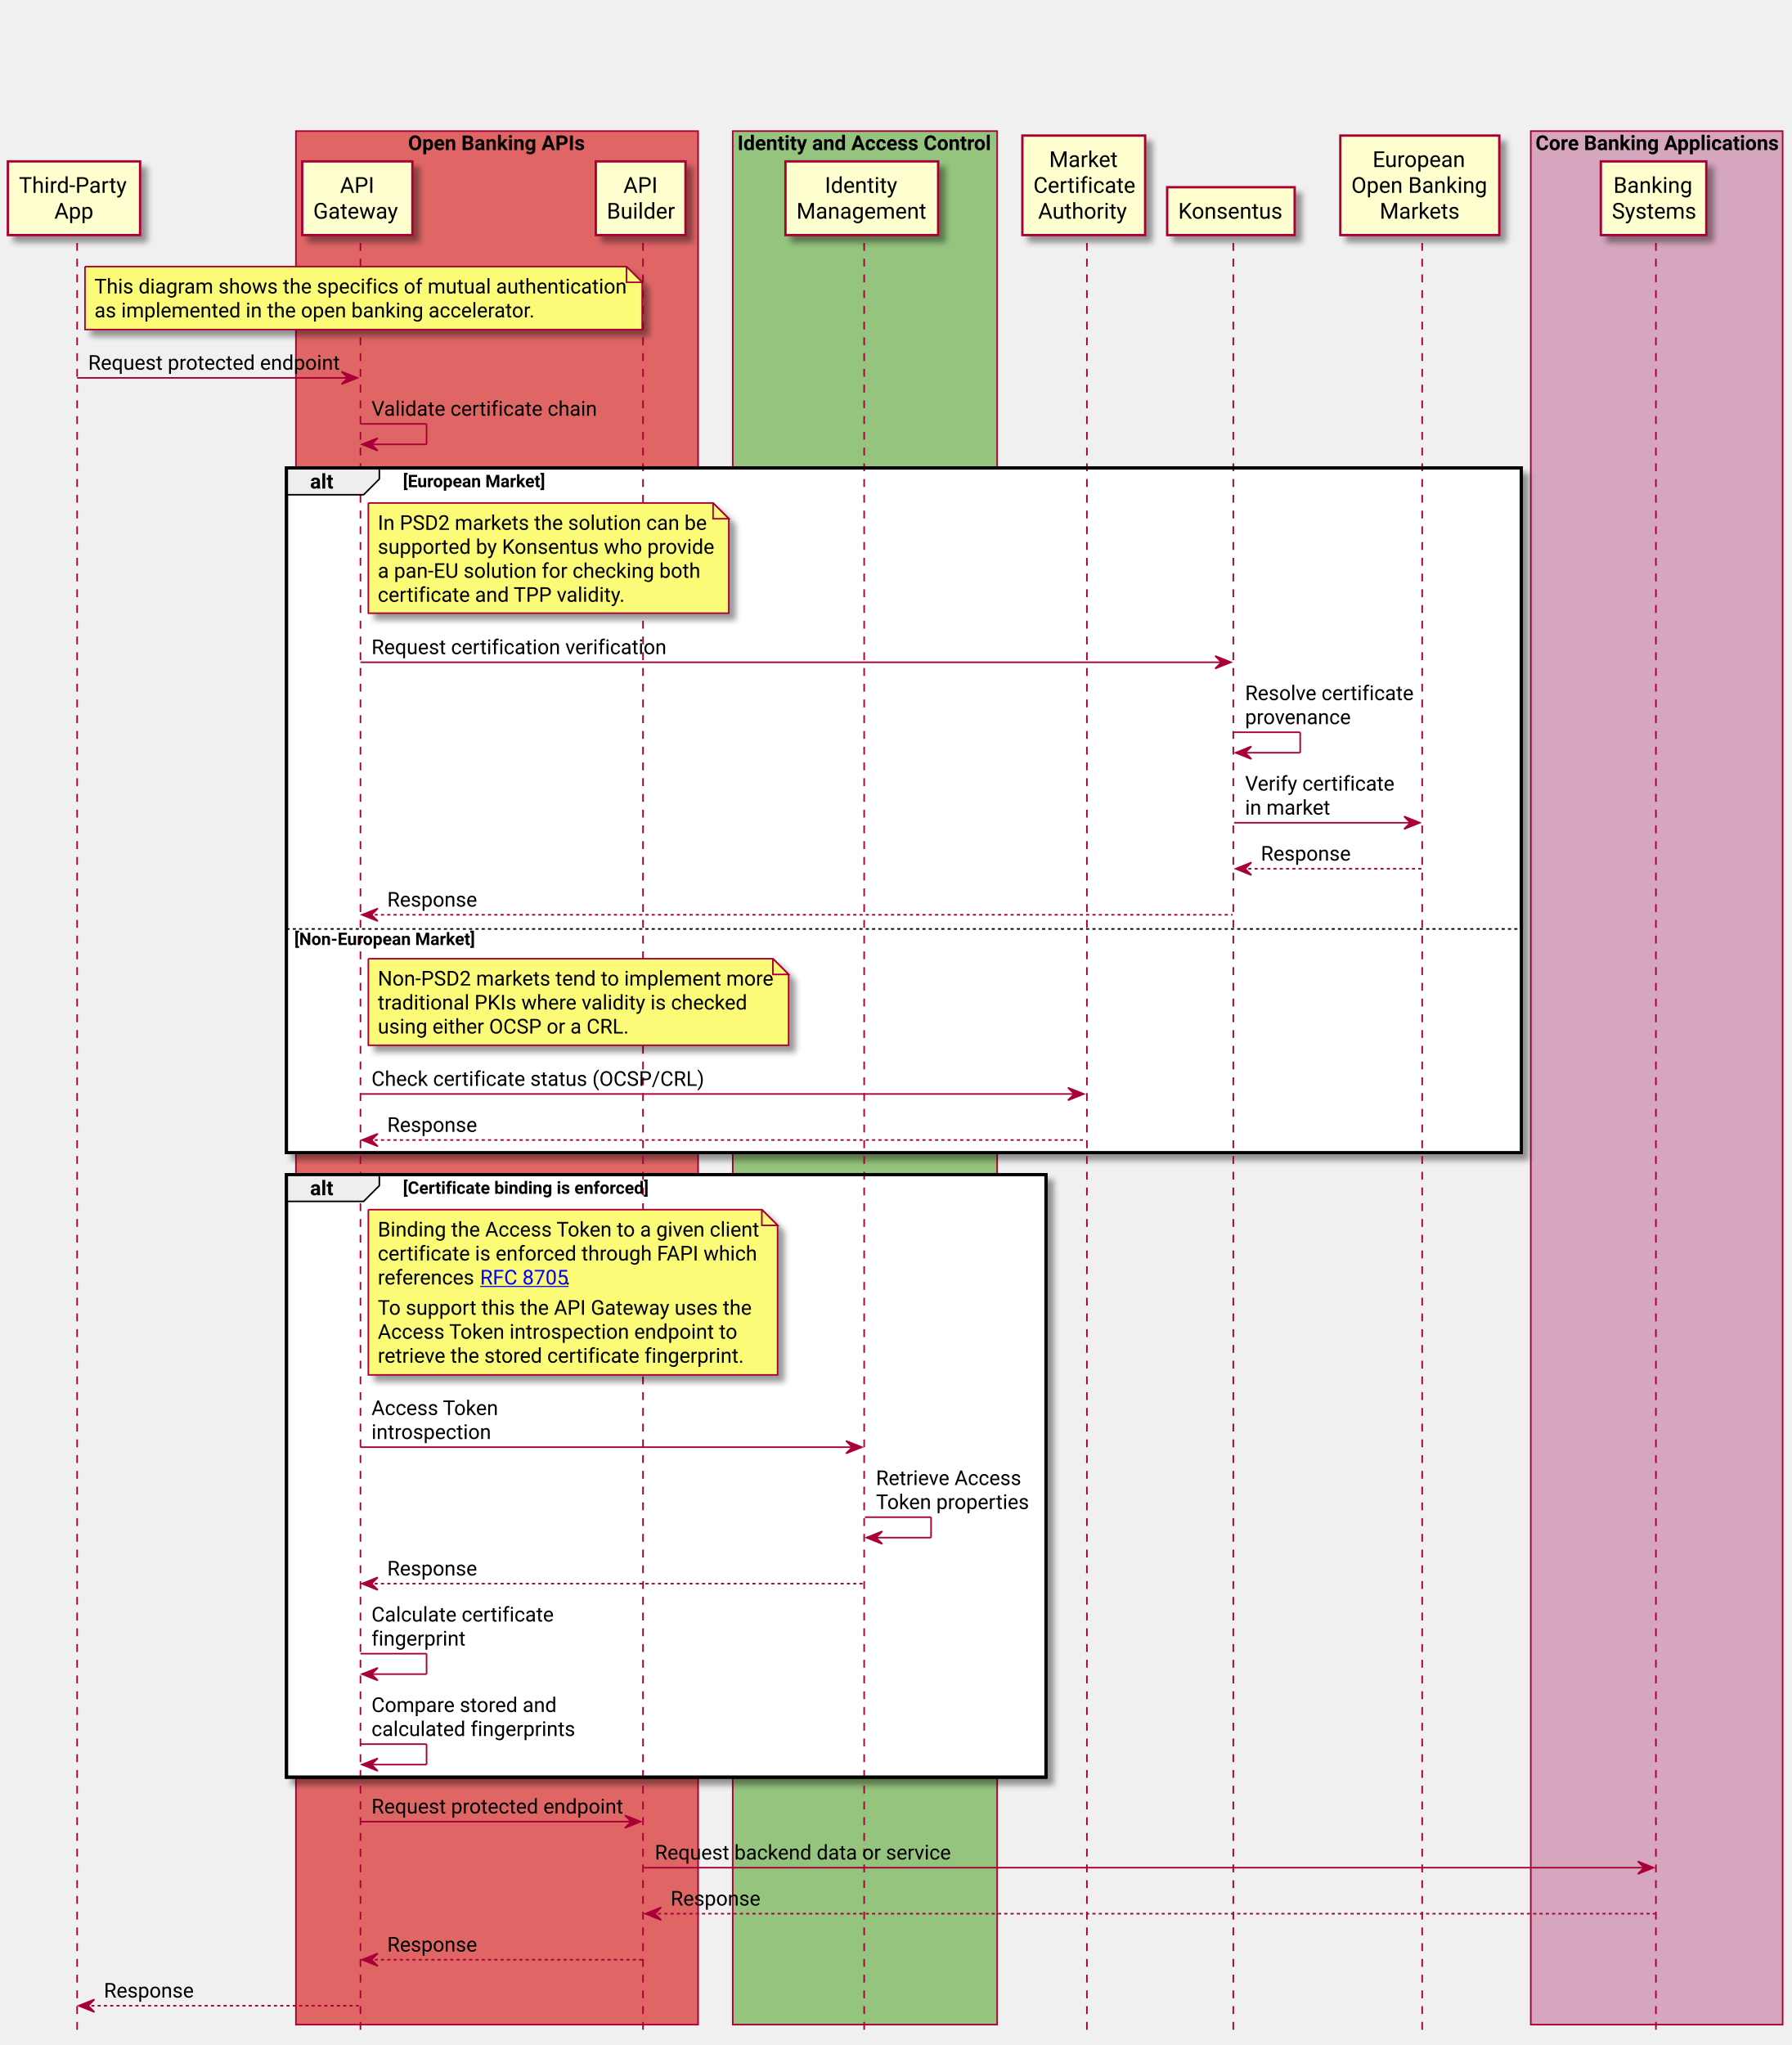
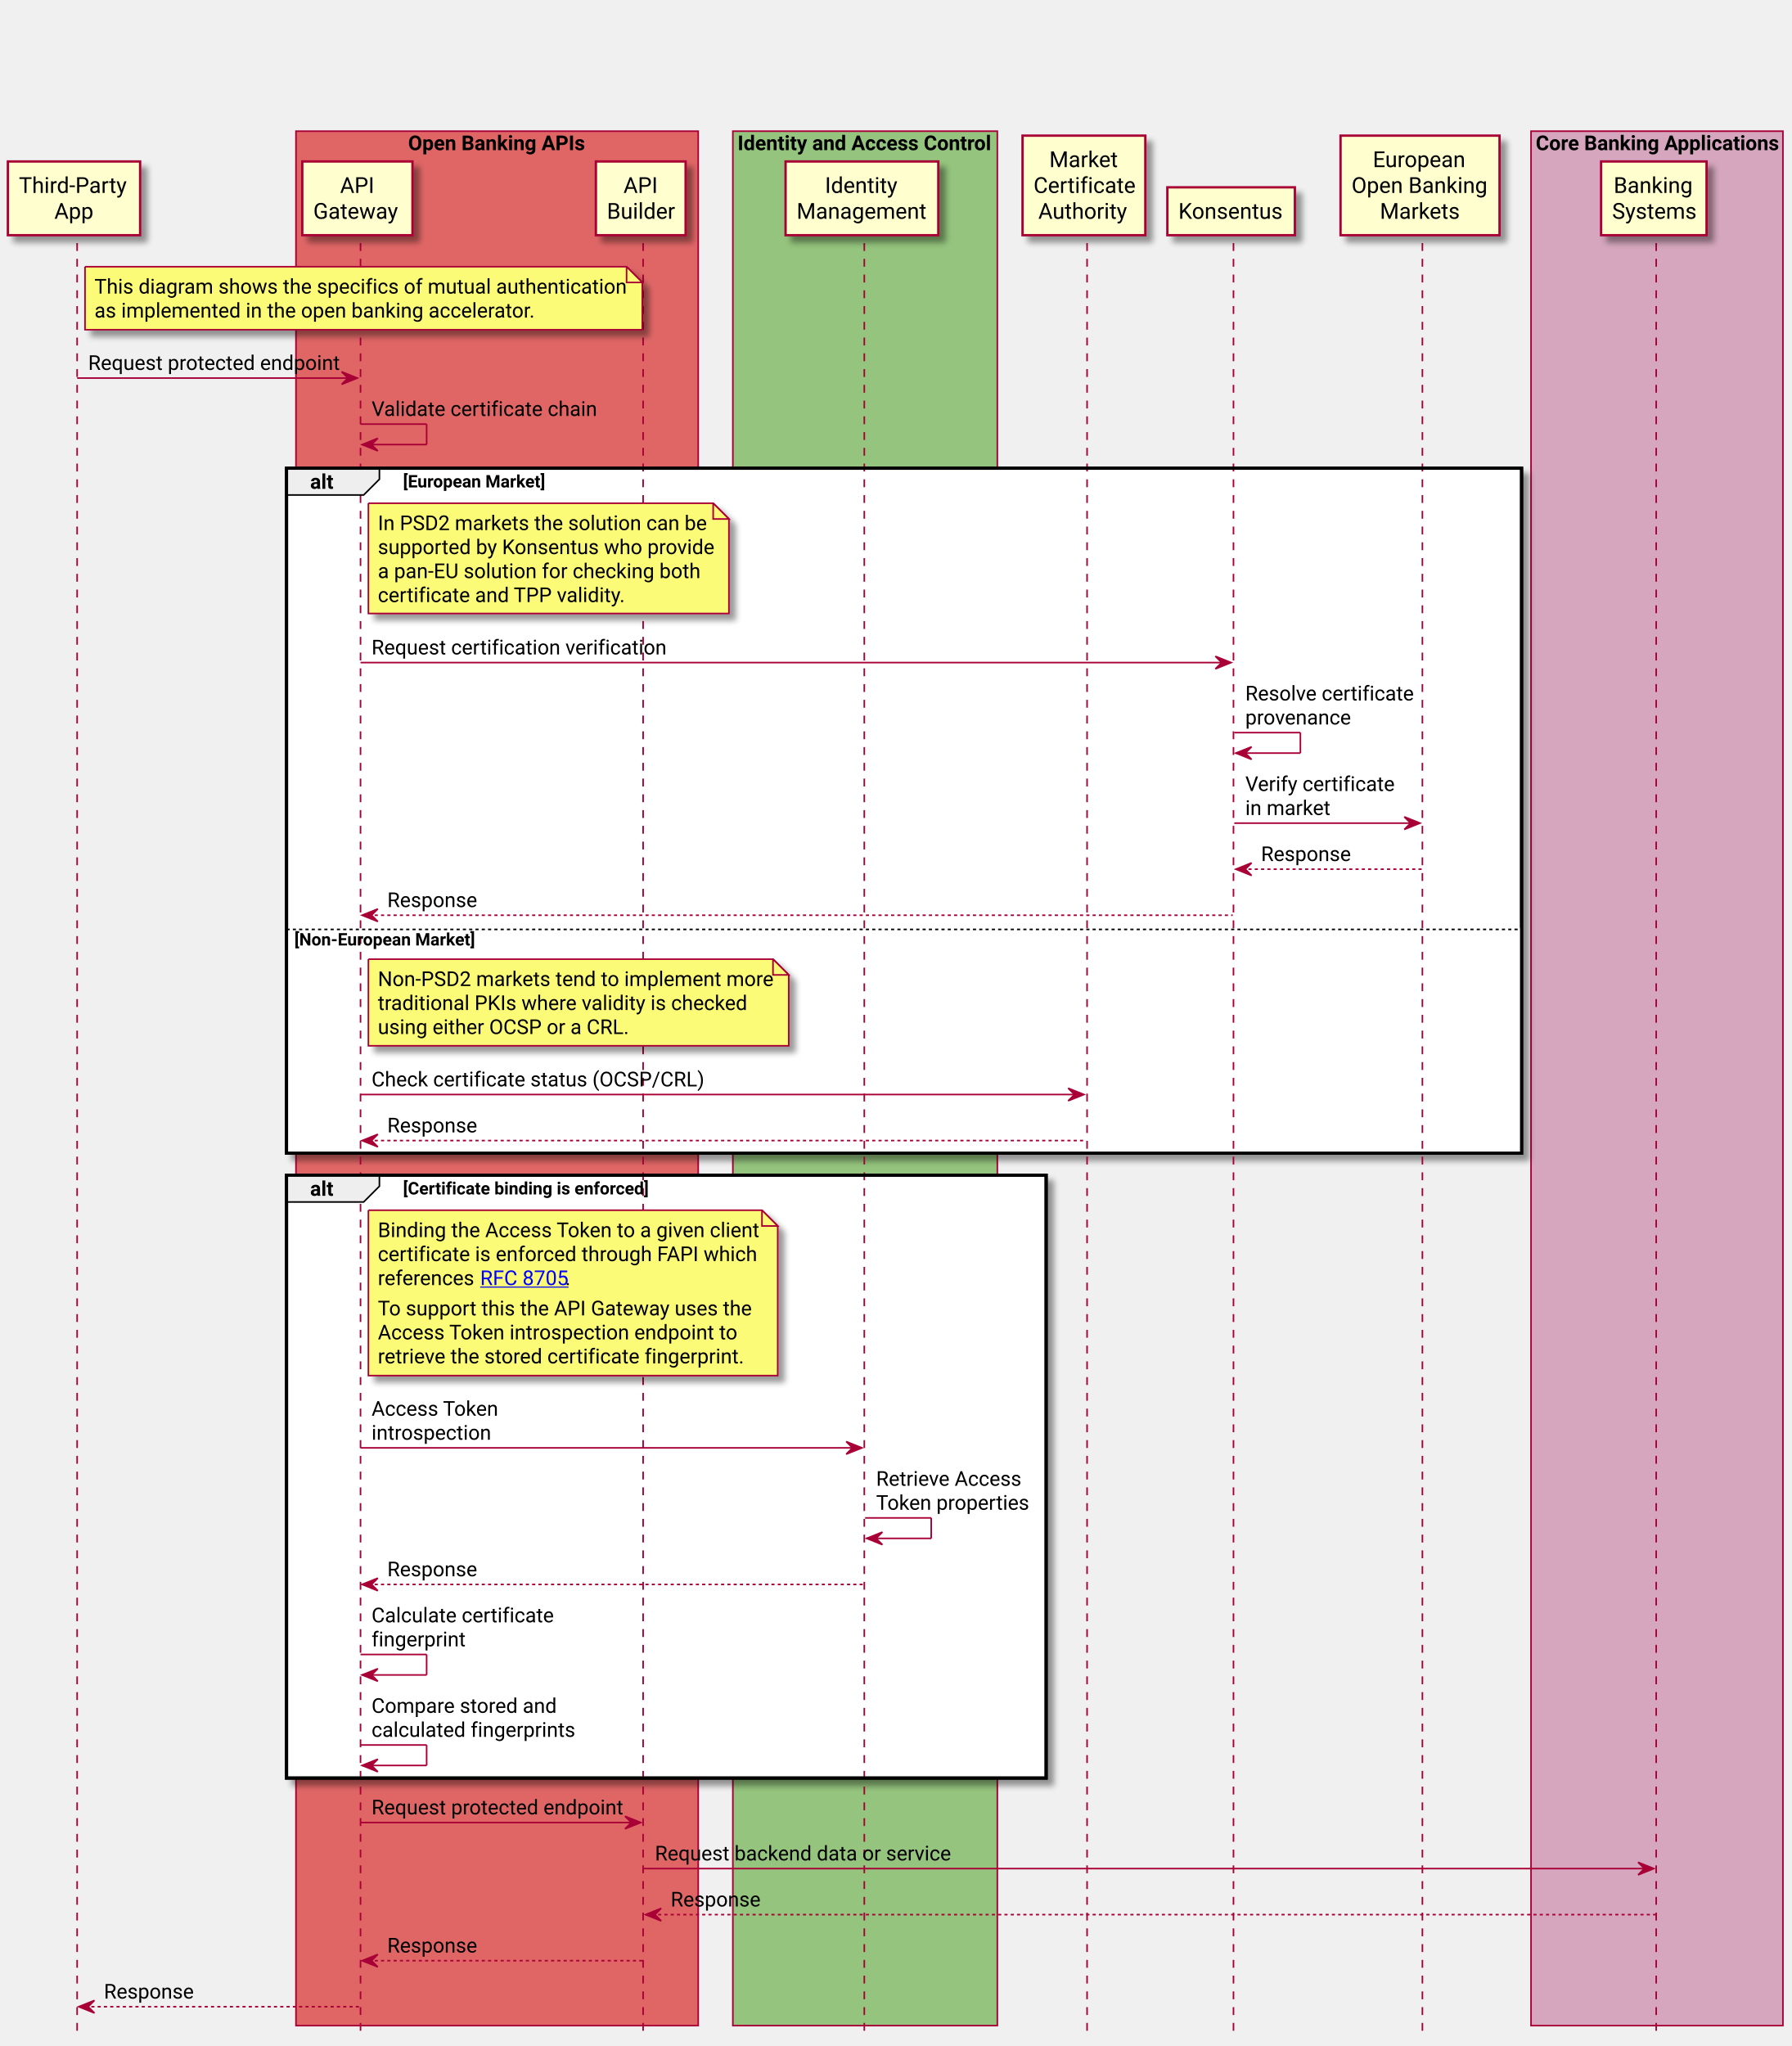
- <svg xmlns="http://www.w3.org/2000/svg" xmlns:xlink="http://www.w3.org/1999/xlink" contentScriptType="application/ecmascript" contentStyleType="text/css" height="1299px" preserveAspectRatio="none" style="width:1138px;height:1299px;background:#FFFFFF;" version="1.1" viewBox="0 0 1138 1299" width="1138px" zoomAndPan="magnify">
+ <svg xmlns="http://www.w3.org/2000/svg" xmlns:xlink="http://www.w3.org/1999/xlink" contentScriptType="application/ecmascript" contentStyleType="text/css" height="1299px" preserveAspectRatio="none" style="width:1100px;height:1256px;background:#FFFFFF;" version="1.1" viewBox="0 0 1138 1299" width="1138px" zoomAndPan="magnify">
  <defs>
    <filter height="300%" id="fhrk6dgtwgi6b" width="300%" x="-1" y="-1">
      <feGaussianBlur result="blurOut" stdDeviation="2.0" />
      <feColorMatrix in="blurOut" result="blurOut2" type="matrix" values="0 0 0 0 0 0 0 0 0 0 0 0 0 0 0 0 0 0 .4 0" />
      <feOffset dx="4.0" dy="4.0" in="blurOut2" result="blurOut3" />
      <feBlend in="SourceGraphic" in2="blurOut3" mode="normal" />
    </filter>
  </defs>
  <g>
    <text fill="#000000" font-family="Roboto" font-size="18" lengthAdjust="spacing" textLength="0" x="573.75" y="28.699" />
    <text fill="#000000" font-family="Roboto" font-size="18" lengthAdjust="spacing" textLength="0" x="573.75" y="49.793" />
    <text fill="#000000" font-family="Roboto" font-size="18" lengthAdjust="spacing" textLength="0" x="573.75" y="70.887" />
    <rect fill="#E06666" height="1202.781" style="stroke:#A80036;stroke-width:1.0;" width="255.5" x="188" y="83.281" />
    <text fill="#000000" font-family="Roboto" font-size="13" font-weight="bold" lengthAdjust="spacing" textLength="110" x="259.25" y="95.342">Open Banking APIs</text>
    <rect fill="#94C47D" height="1202.781" style="stroke:#A80036;stroke-width:1.0;" width="168" x="465.5" y="83.281" />
    <text fill="#000000" font-family="Roboto" font-size="13" font-weight="bold" lengthAdjust="spacing" textLength="159" x="468.5" y="95.342">Identity and Access Control</text>
    <rect fill="#D5A6BD" height="1202.781" style="stroke:#A80036;stroke-width:1.0;" width="160" x="972.5" y="83.281" />
    <text fill="#000000" font-family="Roboto" font-size="13" font-weight="bold" lengthAdjust="spacing" textLength="151" x="975.5" y="95.342">Core Banking Applications</text>
    <rect fill="#FFFFFF" filter="url(#fhrk6dgtwgi6b)" height="434.875" style="stroke:#000000;stroke-width:2.0;" width="784.5" x="182" y="297.266" />
    <rect fill="#FFFFFF" height="143.062" style="stroke:none;stroke-width:1.0;" width="784.5" x="182" y="589.078" />
    <rect fill="#FFFFFF" filter="url(#fhrk6dgtwgi6b)" height="382.75" style="stroke:#000000;stroke-width:2.0;" width="482.5" x="182" y="746.141" />
    <line style="stroke:#A80036;stroke-width:1.0;stroke-dasharray:5.0,5.0;" x1="49" x2="49" y1="154.328" y2="1292.062" />
    <line style="stroke:#A80036;stroke-width:1.0;stroke-dasharray:5.0,5.0;" x1="229" x2="229" y1="154.328" y2="1292.062" />
    <line style="stroke:#A80036;stroke-width:1.0;stroke-dasharray:5.0,5.0;" x1="408.5" x2="408.5" y1="154.328" y2="1292.062" />
    <line style="stroke:#A80036;stroke-width:1.0;stroke-dasharray:5.0,5.0;" x1="549" x2="549" y1="154.328" y2="1292.062" />
    <line style="stroke:#A80036;stroke-width:1.0;stroke-dasharray:5.0,5.0;" x1="690.5" x2="690.5" y1="154.328" y2="1292.062" />
    <line style="stroke:#A80036;stroke-width:1.0;stroke-dasharray:5.0,5.0;" x1="783.5" x2="783.5" y1="154.328" y2="1292.062" />
    <line style="stroke:#A80036;stroke-width:1.0;stroke-dasharray:5.0,5.0;" x1="903.5" x2="903.5" y1="154.328" y2="1292.062" />
    <line style="stroke:#A80036;stroke-width:1.0;stroke-dasharray:5.0,5.0;" x1="1052" x2="1052" y1="154.328" y2="1292.062" />
    <rect fill="#FEFECE" filter="url(#fhrk6dgtwgi6b)" height="46.812" style="stroke:#A80036;stroke-width:1.5;" width="84" x="5" y="102.516" />
    <text fill="#000000" font-family="Roboto" font-size="14" lengthAdjust="spacing" textLength="70" x="12" y="122.504">Third-Party</text>
    <text fill="#000000" font-family="Roboto" font-size="14" lengthAdjust="spacing" textLength="25" x="34.5" y="138.91">App</text>
    <rect fill="#FEFECE" filter="url(#fhrk6dgtwgi6b)" height="46.812" style="stroke:#A80036;stroke-width:1.5;" width="70" x="192" y="102.516" />
    <text fill="#000000" font-family="Roboto" font-size="14" lengthAdjust="spacing" textLength="22" x="216" y="122.504">API</text>
    <text fill="#000000" font-family="Roboto" font-size="14" lengthAdjust="spacing" textLength="56" x="199" y="138.91">Gateway</text>
    <rect fill="#FEFECE" filter="url(#fhrk6dgtwgi6b)" height="46.812" style="stroke:#A80036;stroke-width:1.5;" width="57" x="378.5" y="102.516" />
    <text fill="#000000" font-family="Roboto" font-size="14" lengthAdjust="spacing" textLength="22" x="396" y="122.504">API</text>
    <text fill="#000000" font-family="Roboto" font-size="14" lengthAdjust="spacing" textLength="43" x="385.5" y="138.91">Builder</text>
    <rect fill="#FEFECE" filter="url(#fhrk6dgtwgi6b)" height="46.812" style="stroke:#A80036;stroke-width:1.5;" width="97" x="499" y="102.516" />
    <text fill="#000000" font-family="Roboto" font-size="14" lengthAdjust="spacing" textLength="47" x="524" y="122.504">Identity</text>
    <text fill="#000000" font-family="Roboto" font-size="14" lengthAdjust="spacing" textLength="83" x="506" y="138.91">Management</text>
    <rect fill="#FEFECE" filter="url(#fhrk6dgtwgi6b)" height="63.219" style="stroke:#A80036;stroke-width:1.5;" width="78" x="649.5" y="86.109" />
    <text fill="#000000" font-family="Roboto" font-size="14" lengthAdjust="spacing" textLength="44" x="666.5" y="106.098">Market</text>
    <text fill="#000000" font-family="Roboto" font-size="14" lengthAdjust="spacing" textLength="64" x="656.5" y="122.504">Certificate</text>
    <text fill="#000000" font-family="Roboto" font-size="14" lengthAdjust="spacing" textLength="58" x="659.5" y="138.91">Authority</text>
    <rect fill="#FEFECE" filter="url(#fhrk6dgtwgi6b)" height="30.406" style="stroke:#A80036;stroke-width:1.5;" width="81" x="741.5" y="118.922" />
    <text fill="#000000" font-family="Roboto" font-size="14" lengthAdjust="spacing" textLength="67" x="748.5" y="138.91">Konsentus</text>
    <rect fill="#FEFECE" filter="url(#fhrk6dgtwgi6b)" height="63.219" style="stroke:#A80036;stroke-width:1.5;" width="101" x="851.5" y="86.109" />
    <text fill="#000000" font-family="Roboto" font-size="14" lengthAdjust="spacing" textLength="60" x="872" y="106.098">European</text>
    <text fill="#000000" font-family="Roboto" font-size="14" lengthAdjust="spacing" textLength="87" x="858.5" y="122.504">Open Banking</text>
    <text fill="#000000" font-family="Roboto" font-size="14" lengthAdjust="spacing" textLength="51" x="876.5" y="138.91">Markets</text>
    <rect fill="#FEFECE" filter="url(#fhrk6dgtwgi6b)" height="46.812" style="stroke:#A80036;stroke-width:1.5;" width="67" x="1017" y="102.516" />
    <text fill="#000000" font-family="Roboto" font-size="14" lengthAdjust="spacing" textLength="51" x="1025" y="122.504">Banking</text>
    <text fill="#000000" font-family="Roboto" font-size="14" lengthAdjust="spacing" textLength="53" x="1024" y="138.91">Systems</text>
    <path d="M54,169.328 L54,209.328 L408,209.328 L408,179.328 L398,169.328 L54,169.328 " fill="#FBFB77" filter="url(#fhrk6dgtwgi6b)" style="stroke:#A80036;stroke-width:1.0;" />
    <path d="M398,169.328 L398,179.328 L408,179.328 L398,169.328 " fill="#FBFB77" style="stroke:#A80036;stroke-width:1.0;" />
    <text fill="#000000" font-family="Roboto" font-size="13" lengthAdjust="spacing" textLength="333" x="60" y="186.389">This diagram shows the specifics of mutual authentication</text>
    <text fill="#000000" font-family="Roboto" font-size="13" lengthAdjust="spacing" textLength="274" x="60" y="201.623">as implemented in the open banking accelerator.</text>
    <polygon fill="#A80036" points="217,236.031,227,240.031,217,244.031,221,240.031" style="stroke:#A80036;stroke-width:1.0;" />
    <line style="stroke:#A80036;stroke-width:1.0;" x1="49" x2="223" y1="240.031" y2="240.031" />
    <text fill="#000000" font-family="Roboto" font-size="13" lengthAdjust="spacing" textLength="156" x="56" y="234.857">Request protected endpoint</text>
    <line style="stroke:#A80036;stroke-width:1.0;" x1="229" x2="271" y1="269.266" y2="269.266" />
    <line style="stroke:#A80036;stroke-width:1.0;" x1="271" x2="271" y1="269.266" y2="282.266" />
    <line style="stroke:#A80036;stroke-width:1.0;" x1="230" x2="271" y1="282.266" y2="282.266" />
    <polygon fill="#A80036" points="240,278.266,230,282.266,240,286.266,236,282.266" style="stroke:#A80036;stroke-width:1.0;" />
    <text fill="#000000" font-family="Roboto" font-size="13" lengthAdjust="spacing" textLength="141" x="236" y="264.092">Validate certificate chain</text>
    <path d="M182,297.266 L241,297.266 L241,304.266 L231,314.266 L182,314.266 L182,297.266 " fill="#EEEEEE" style="stroke:#000000;stroke-width:1.0;" />
    <rect fill="none" height="434.875" style="stroke:#000000;stroke-width:2.0;" width="784.5" x="182" y="297.266" />
    <text fill="#000000" font-family="Roboto" font-size="13" font-weight="bold" lengthAdjust="spacing" textLength="14" x="197" y="310.326">alt</text>
    <text fill="#000000" font-family="Roboto" font-size="11" font-weight="bold" lengthAdjust="spacing" textLength="91" x="256" y="309.471">[European Market]</text>
    <path d="M234,319.5 L234,389.5 L463,389.5 L463,329.5 L453,319.5 L234,319.5 " fill="#FBFB77" filter="url(#fhrk6dgtwgi6b)" style="stroke:#A80036;stroke-width:1.0;" />
    <path d="M453,319.5 L453,329.5 L463,329.5 L453,319.5 " fill="#FBFB77" style="stroke:#A80036;stroke-width:1.0;" />
    <text fill="#000000" font-family="Roboto" font-size="13" lengthAdjust="spacing" textLength="206" x="240" y="336.56">In PSD2 markets the solution can be</text>
    <text fill="#000000" font-family="Roboto" font-size="13" lengthAdjust="spacing" textLength="208" x="240" y="351.795">supported by Konsentus who provide</text>
    <text fill="#000000" font-family="Roboto" font-size="13" lengthAdjust="spacing" textLength="200" x="240" y="367.029">a pan-EU solution for checking both</text>
    <text fill="#000000" font-family="Roboto" font-size="13" lengthAdjust="spacing" textLength="154" x="240" y="382.264">certificate and TPP validity.</text>
    <polygon fill="#A80036" points="772,416.672,782,420.672,772,424.672,776,420.672" style="stroke:#A80036;stroke-width:1.0;" />
    <line style="stroke:#A80036;stroke-width:1.0;" x1="229" x2="778" y1="420.672" y2="420.672" />
    <text fill="#000000" font-family="Roboto" font-size="13" lengthAdjust="spacing" textLength="184" x="236" y="415.498">Request certification verification</text>
    <line style="stroke:#A80036;stroke-width:1.0;" x1="784" x2="826" y1="465.141" y2="465.141" />
    <line style="stroke:#A80036;stroke-width:1.0;" x1="826" x2="826" y1="465.141" y2="478.141" />
    <line style="stroke:#A80036;stroke-width:1.0;" x1="785" x2="826" y1="478.141" y2="478.141" />
    <polygon fill="#A80036" points="795,474.141,785,478.141,795,482.141,791,478.141" style="stroke:#A80036;stroke-width:1.0;" />
    <text fill="#000000" font-family="Roboto" font-size="13" lengthAdjust="spacing" textLength="106" x="791" y="444.732">Resolve certificate</text>
    <text fill="#000000" font-family="Roboto" font-size="13" lengthAdjust="spacing" textLength="66" x="791" y="459.967">provenance</text>
    <polygon fill="#A80036" points="892,518.609,902,522.609,892,526.609,896,522.609" style="stroke:#A80036;stroke-width:1.0;" />
    <line style="stroke:#A80036;stroke-width:1.0;" x1="784" x2="898" y1="522.609" y2="522.609" />
    <text fill="#000000" font-family="Roboto" font-size="13" lengthAdjust="spacing" textLength="94" x="791" y="502.201">Verify certificate</text>
    <text fill="#000000" font-family="Roboto" font-size="13" lengthAdjust="spacing" textLength="53" x="791" y="517.436">in market</text>
    <polygon fill="#A80036" points="795,547.844,785,551.844,795,555.844,791,551.844" style="stroke:#A80036;stroke-width:1.0;" />
    <line style="stroke:#A80036;stroke-width:1.0;stroke-dasharray:2.0,2.0;" x1="789" x2="903" y1="551.844" y2="551.844" />
    <text fill="#000000" font-family="Roboto" font-size="13" lengthAdjust="spacing" textLength="57" x="801" y="546.67">Response</text>
    <polygon fill="#A80036" points="240,577.078,230,581.078,240,585.078,236,581.078" style="stroke:#A80036;stroke-width:1.0;" />
    <line style="stroke:#A80036;stroke-width:1.0;stroke-dasharray:2.0,2.0;" x1="234" x2="783" y1="581.078" y2="581.078" />
    <text fill="#000000" font-family="Roboto" font-size="13" lengthAdjust="spacing" textLength="57" x="246" y="575.904">Response</text>
    <line style="stroke:#000000;stroke-width:1.0;stroke-dasharray:2.0,2.0;" x1="182" x2="966.5" y1="590.078" y2="590.078" />
    <text fill="#000000" font-family="Roboto" font-size="11" font-weight="bold" lengthAdjust="spacing" textLength="115" x="187" y="600.283">[Non-European Market]</text>
    <path d="M234,608.969 L234,663.969 L501,663.969 L501,618.969 L491,608.969 L234,608.969 " fill="#FBFB77" filter="url(#fhrk6dgtwgi6b)" style="stroke:#A80036;stroke-width:1.0;" />
    <path d="M491,608.969 L491,618.969 L501,618.969 L491,608.969 " fill="#FBFB77" style="stroke:#A80036;stroke-width:1.0;" />
    <text fill="#000000" font-family="Roboto" font-size="13" lengthAdjust="spacing" textLength="246" x="240" y="626.029">Non-PSD2 markets tend to implement more</text>
    <text fill="#000000" font-family="Roboto" font-size="13" lengthAdjust="spacing" textLength="231" x="240" y="641.264">traditional PKIs where validity is checked</text>
    <text fill="#000000" font-family="Roboto" font-size="13" lengthAdjust="spacing" textLength="155" x="240" y="656.498">using either OCSP or a CRL.</text>
    <polygon fill="#A80036" points="678.5,690.906,688.5,694.906,678.5,698.906,682.5,694.906" style="stroke:#A80036;stroke-width:1.0;" />
    <line style="stroke:#A80036;stroke-width:1.0;" x1="229" x2="684.5" y1="694.906" y2="694.906" />
    <text fill="#000000" font-family="Roboto" font-size="13" lengthAdjust="spacing" textLength="209" x="236" y="689.732">Check certificate status (OCSP/CRL)</text>
    <polygon fill="#A80036" points="240,720.141,230,724.141,240,728.141,236,724.141" style="stroke:#A80036;stroke-width:1.0;" />
    <line style="stroke:#A80036;stroke-width:1.0;stroke-dasharray:2.0,2.0;" x1="234" x2="689.5" y1="724.141" y2="724.141" />
    <text fill="#000000" font-family="Roboto" font-size="13" lengthAdjust="spacing" textLength="57" x="246" y="718.967">Response</text>
    <path d="M182,746.141 L241,746.141 L241,753.141 L231,763.141 L182,763.141 L182,746.141 " fill="#EEEEEE" style="stroke:#000000;stroke-width:1.0;" />
    <rect fill="none" height="382.75" style="stroke:#000000;stroke-width:2.0;" width="482.5" x="182" y="746.141" />
    <text fill="#000000" font-family="Roboto" font-size="13" font-weight="bold" lengthAdjust="spacing" textLength="14" x="197" y="759.201">alt</text>
    <text fill="#000000" font-family="Roboto" font-size="11" font-weight="bold" lengthAdjust="spacing" textLength="157" x="256" y="758.346">[Certificate binding is enforced]</text>
    <path d="M234,768.375 L234,873.375 L494,873.375 L494,778.375 L484,768.375 L234,768.375 " fill="#FBFB77" filter="url(#fhrk6dgtwgi6b)" style="stroke:#A80036;stroke-width:1.0;" />
    <path d="M484,768.375 L484,778.375 L494,778.375 L484,768.375 " fill="#FBFB77" style="stroke:#A80036;stroke-width:1.0;" />
    <text fill="#000000" font-family="Roboto" font-size="13" lengthAdjust="spacing" textLength="239" x="240" y="785.436">Binding the Access Token to a given client</text>
    <text fill="#000000" font-family="Roboto" font-size="13" lengthAdjust="spacing" textLength="238" x="240" y="800.67">certificate is enforced through FAPI which</text>
    <text fill="#000000" font-family="Roboto" font-size="13" lengthAdjust="spacing" textLength="62" x="240" y="815.904">references</text>
    <a href="https://datatracker.ietf.org/doc/html/rfc8705" target="_top" title="https://datatracker.ietf.org/doc/html/rfc8705" xlink:actuate="onRequest" xlink:href="https://datatracker.ietf.org/doc/html/rfc8705" xlink:show="new" xlink:title="https://datatracker.ietf.org/doc/html/rfc8705" xlink:type="simple">
      <text fill="#0000FF" font-family="Roboto" font-size="13" lengthAdjust="spacing" text-decoration="underline" textLength="54" x="305" y="815.904">RFC 8705</text>
    </a>
    <text fill="#000000" font-family="Roboto" font-size="13" lengthAdjust="spacing" textLength="3" x="359" y="815.904">.</text>
    <line style="stroke:#000000;stroke-width:1.0;" x1="240" x2="240" y1="821.078" y2="821.078" />
    <line style="stroke:#000000;stroke-width:1.0;" x1="240" x2="240" y1="821.078" y2="821.078" />
    <line style="stroke:#000000;stroke-width:1.0;" x1="240" x2="240" y1="821.078" y2="821.078" />
    <text fill="#000000" font-family="Roboto" font-size="13" lengthAdjust="spacing" textLength="234" x="240" y="835.139">To support this the API Gateway uses the</text>
    <text fill="#000000" font-family="Roboto" font-size="13" lengthAdjust="spacing" textLength="225" x="240" y="850.373">Access Token introspection endpoint to</text>
    <text fill="#000000" font-family="Roboto" font-size="13" lengthAdjust="spacing" textLength="227" x="240" y="865.607">retrieve the stored certificate fingerprint.</text>
    <polygon fill="#A80036" points="537.5,915.25,547.5,919.25,537.5,923.25,541.5,919.25" style="stroke:#A80036;stroke-width:1.0;" />
    <line style="stroke:#A80036;stroke-width:1.0;" x1="229" x2="543.5" y1="919.25" y2="919.25" />
    <text fill="#000000" font-family="Roboto" font-size="13" lengthAdjust="spacing" textLength="82" x="236" y="898.842">Access Token</text>
    <text fill="#000000" font-family="Roboto" font-size="13" lengthAdjust="spacing" textLength="74" x="236" y="914.076">introspection</text>
    <line style="stroke:#A80036;stroke-width:1.0;" x1="549.5" x2="591.5" y1="963.719" y2="963.719" />
    <line style="stroke:#A80036;stroke-width:1.0;" x1="591.5" x2="591.5" y1="963.719" y2="976.719" />
    <line style="stroke:#A80036;stroke-width:1.0;" x1="550.5" x2="591.5" y1="976.719" y2="976.719" />
    <polygon fill="#A80036" points="560.5,972.719,550.5,976.719,560.5,980.719,556.5,976.719" style="stroke:#A80036;stroke-width:1.0;" />
    <text fill="#000000" font-family="Roboto" font-size="13" lengthAdjust="spacing" textLength="92" x="556.5" y="943.311">Retrieve Access</text>
    <text fill="#000000" font-family="Roboto" font-size="13" lengthAdjust="spacing" textLength="96" x="556.5" y="958.545">Token properties</text>
    <polygon fill="#A80036" points="240,1001.953,230,1005.953,240,1009.953,236,1005.953" style="stroke:#A80036;stroke-width:1.0;" />
    <line style="stroke:#A80036;stroke-width:1.0;stroke-dasharray:2.0,2.0;" x1="234" x2="548.5" y1="1005.953" y2="1005.953" />
    <text fill="#000000" font-family="Roboto" font-size="13" lengthAdjust="spacing" textLength="57" x="246" y="1000.779">Response</text>
    <line style="stroke:#A80036;stroke-width:1.0;" x1="229" x2="271" y1="1050.422" y2="1050.422" />
    <line style="stroke:#A80036;stroke-width:1.0;" x1="271" x2="271" y1="1050.422" y2="1063.422" />
    <line style="stroke:#A80036;stroke-width:1.0;" x1="230" x2="271" y1="1063.422" y2="1063.422" />
    <polygon fill="#A80036" points="240,1059.422,230,1063.422,240,1067.422,236,1063.422" style="stroke:#A80036;stroke-width:1.0;" />
    <text fill="#000000" font-family="Roboto" font-size="13" lengthAdjust="spacing" textLength="114" x="236" y="1030.014">Calculate certificate</text>
    <text fill="#000000" font-family="Roboto" font-size="13" lengthAdjust="spacing" textLength="58" x="236" y="1045.248">fingerprint</text>
    <line style="stroke:#A80036;stroke-width:1.0;" x1="229" x2="271" y1="1107.891" y2="1107.891" />
    <line style="stroke:#A80036;stroke-width:1.0;" x1="271" x2="271" y1="1107.891" y2="1120.891" />
    <line style="stroke:#A80036;stroke-width:1.0;" x1="230" x2="271" y1="1120.891" y2="1120.891" />
    <polygon fill="#A80036" points="240,1116.891,230,1120.891,240,1124.891,236,1120.891" style="stroke:#A80036;stroke-width:1.0;" />
    <text fill="#000000" font-family="Roboto" font-size="13" lengthAdjust="spacing" textLength="114" x="236" y="1087.482">Compare stored and</text>
    <text fill="#000000" font-family="Roboto" font-size="13" lengthAdjust="spacing" textLength="127" x="236" y="1102.717">calculated fingerprints</text>
    <polygon fill="#A80036" points="397,1153.125,407,1157.125,397,1161.125,401,1157.125" style="stroke:#A80036;stroke-width:1.0;" />
    <line style="stroke:#A80036;stroke-width:1.0;" x1="229" x2="403" y1="1157.125" y2="1157.125" />
    <text fill="#000000" font-family="Roboto" font-size="13" lengthAdjust="spacing" textLength="156" x="236" y="1151.951">Request protected endpoint</text>
    <polygon fill="#A80036" points="1040.5,1182.359,1050.5,1186.359,1040.5,1190.359,1044.5,1186.359" style="stroke:#A80036;stroke-width:1.0;" />
    <line style="stroke:#A80036;stroke-width:1.0;" x1="409" x2="1046.5" y1="1186.359" y2="1186.359" />
    <text fill="#000000" font-family="Roboto" font-size="13" lengthAdjust="spacing" textLength="185" x="416" y="1181.186">Request backend data or service</text>
    <polygon fill="#A80036" points="420,1211.594,410,1215.594,420,1219.594,416,1215.594" style="stroke:#A80036;stroke-width:1.0;" />
    <line style="stroke:#A80036;stroke-width:1.0;stroke-dasharray:2.0,2.0;" x1="414" x2="1051.5" y1="1215.594" y2="1215.594" />
    <text fill="#000000" font-family="Roboto" font-size="13" lengthAdjust="spacing" textLength="57" x="426" y="1210.42">Response</text>
    <polygon fill="#A80036" points="240,1240.828,230,1244.828,240,1248.828,236,1244.828" style="stroke:#A80036;stroke-width:1.0;" />
    <line style="stroke:#A80036;stroke-width:1.0;stroke-dasharray:2.0,2.0;" x1="234" x2="408" y1="1244.828" y2="1244.828" />
    <text fill="#000000" font-family="Roboto" font-size="13" lengthAdjust="spacing" textLength="57" x="246" y="1239.654">Response</text>
    <polygon fill="#A80036" points="60,1270.062,50,1274.062,60,1278.062,56,1274.062" style="stroke:#A80036;stroke-width:1.0;" />
    <line style="stroke:#A80036;stroke-width:1.0;stroke-dasharray:2.0,2.0;" x1="54" x2="228" y1="1274.062" y2="1274.062" />
    <text fill="#000000" font-family="Roboto" font-size="13" lengthAdjust="spacing" textLength="57" x="66" y="1268.889">Response</text>
  </g>
</svg>
